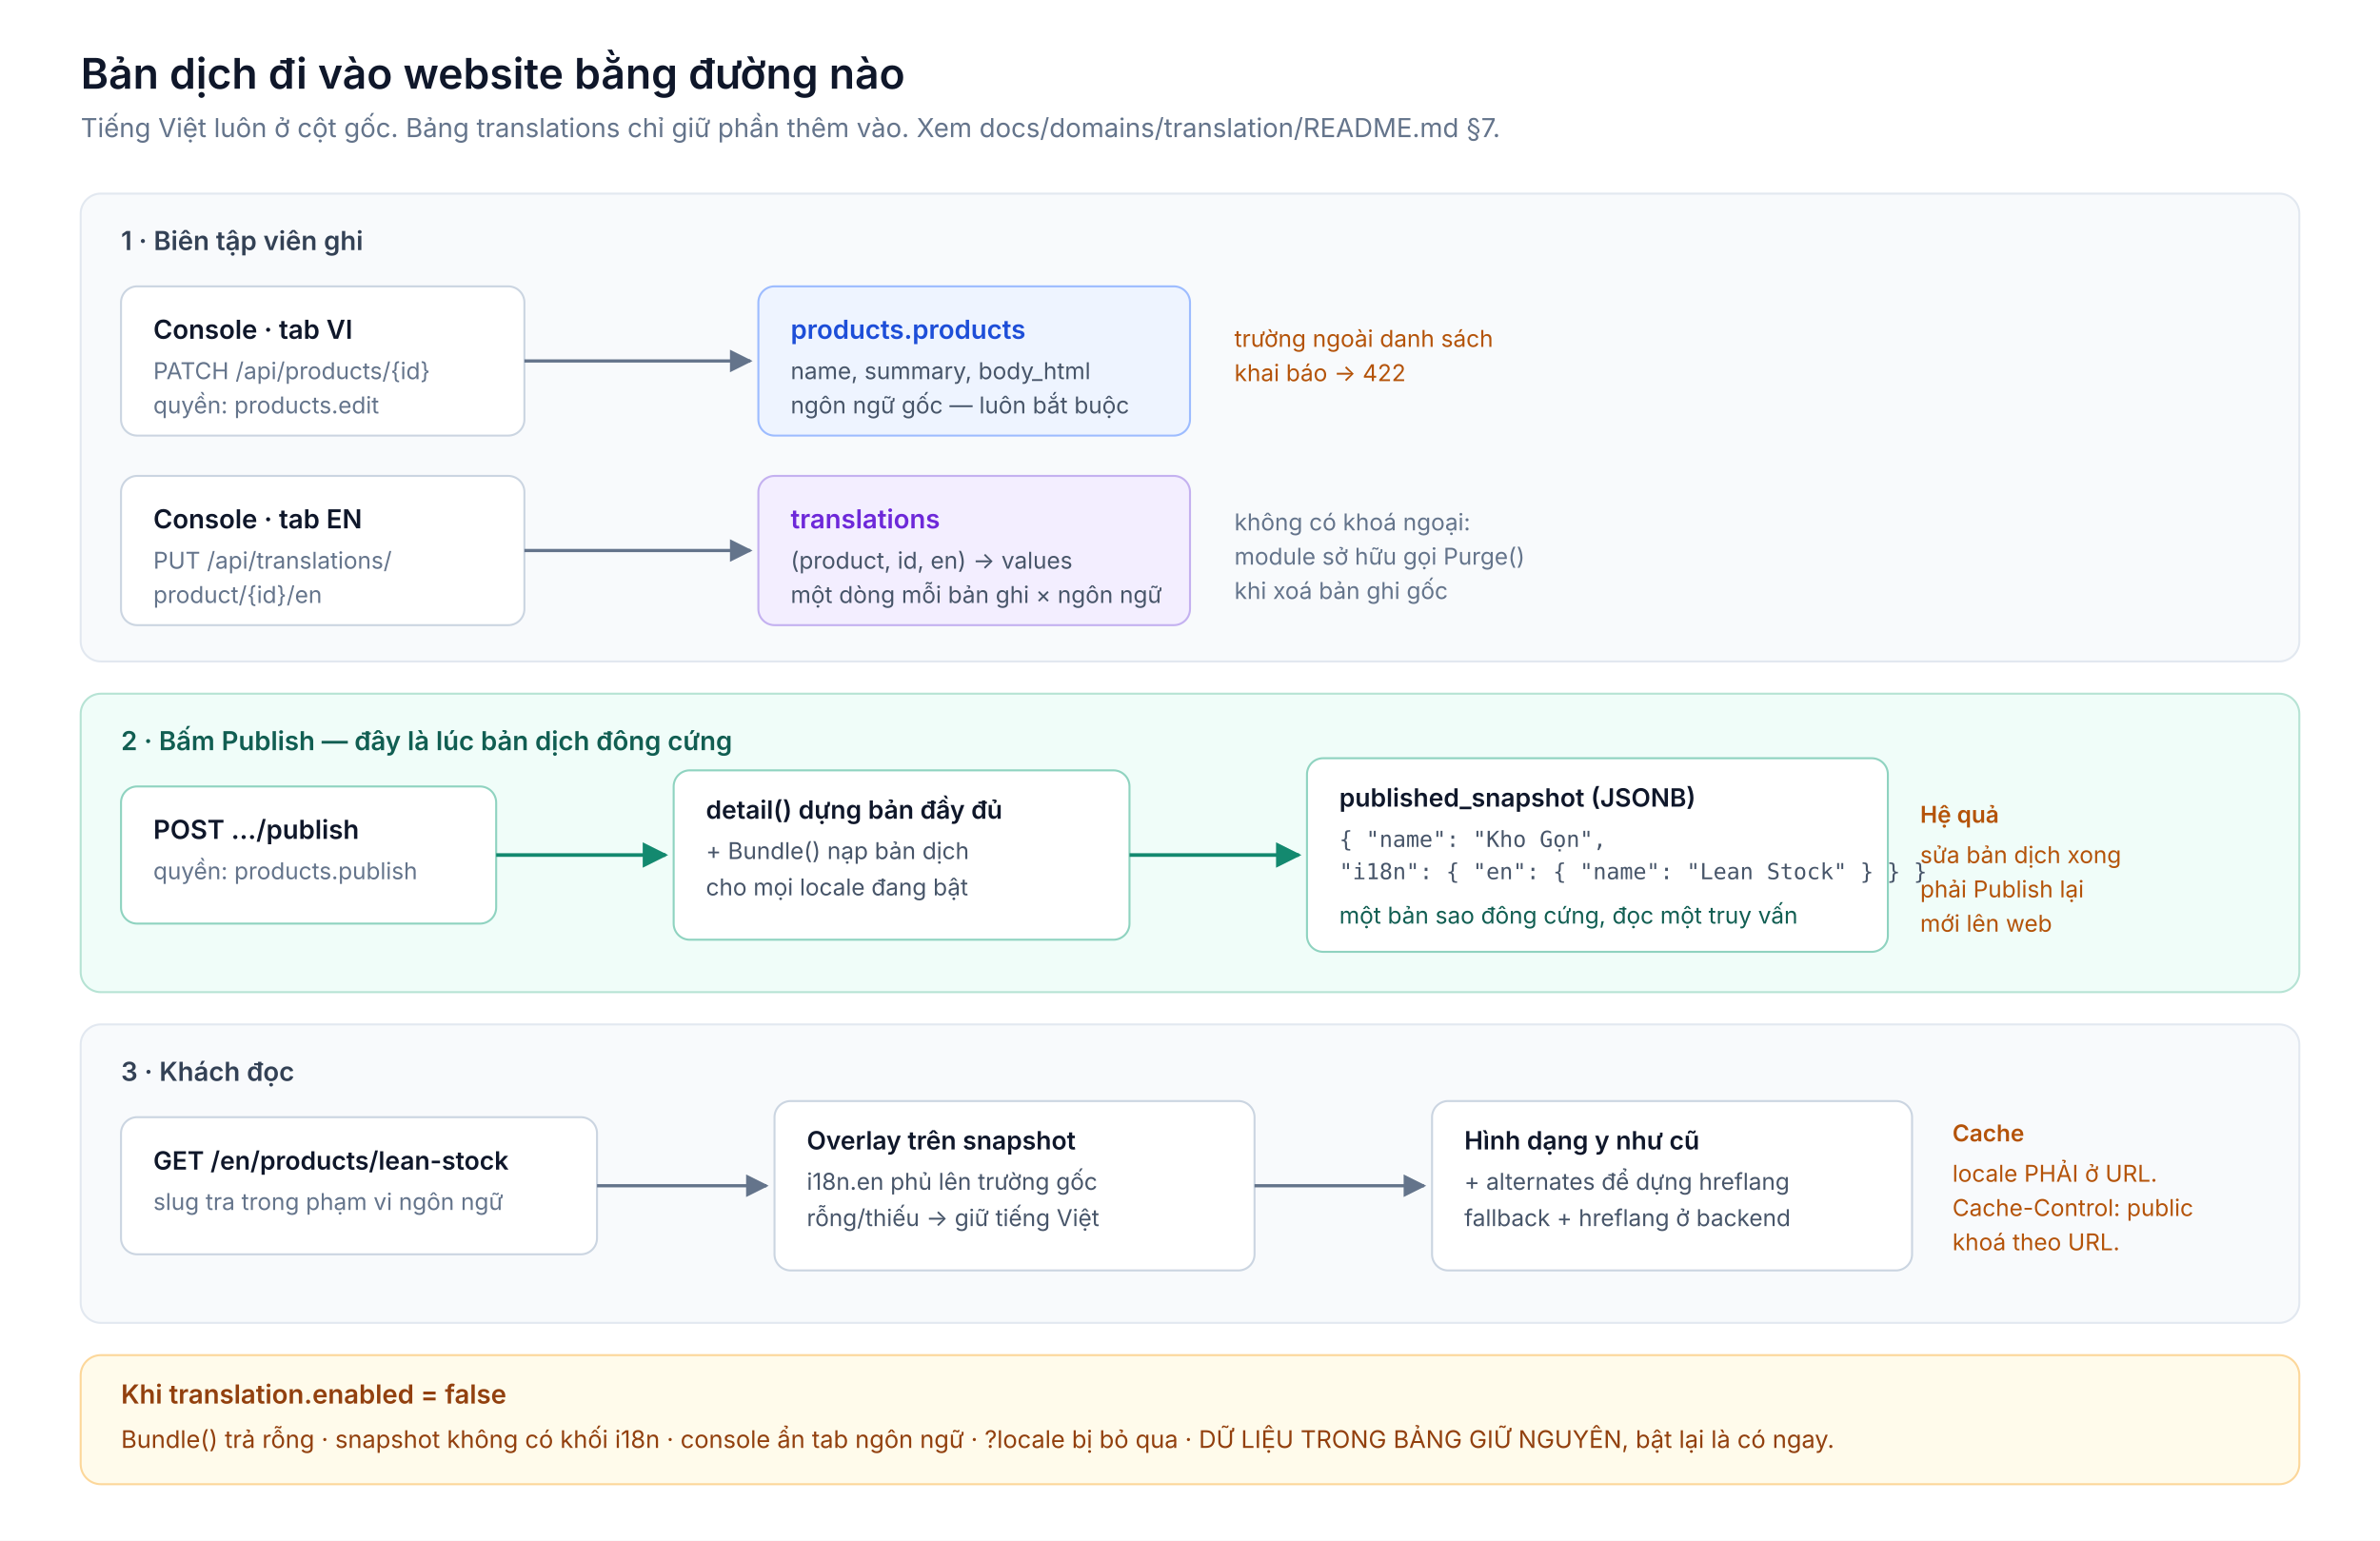
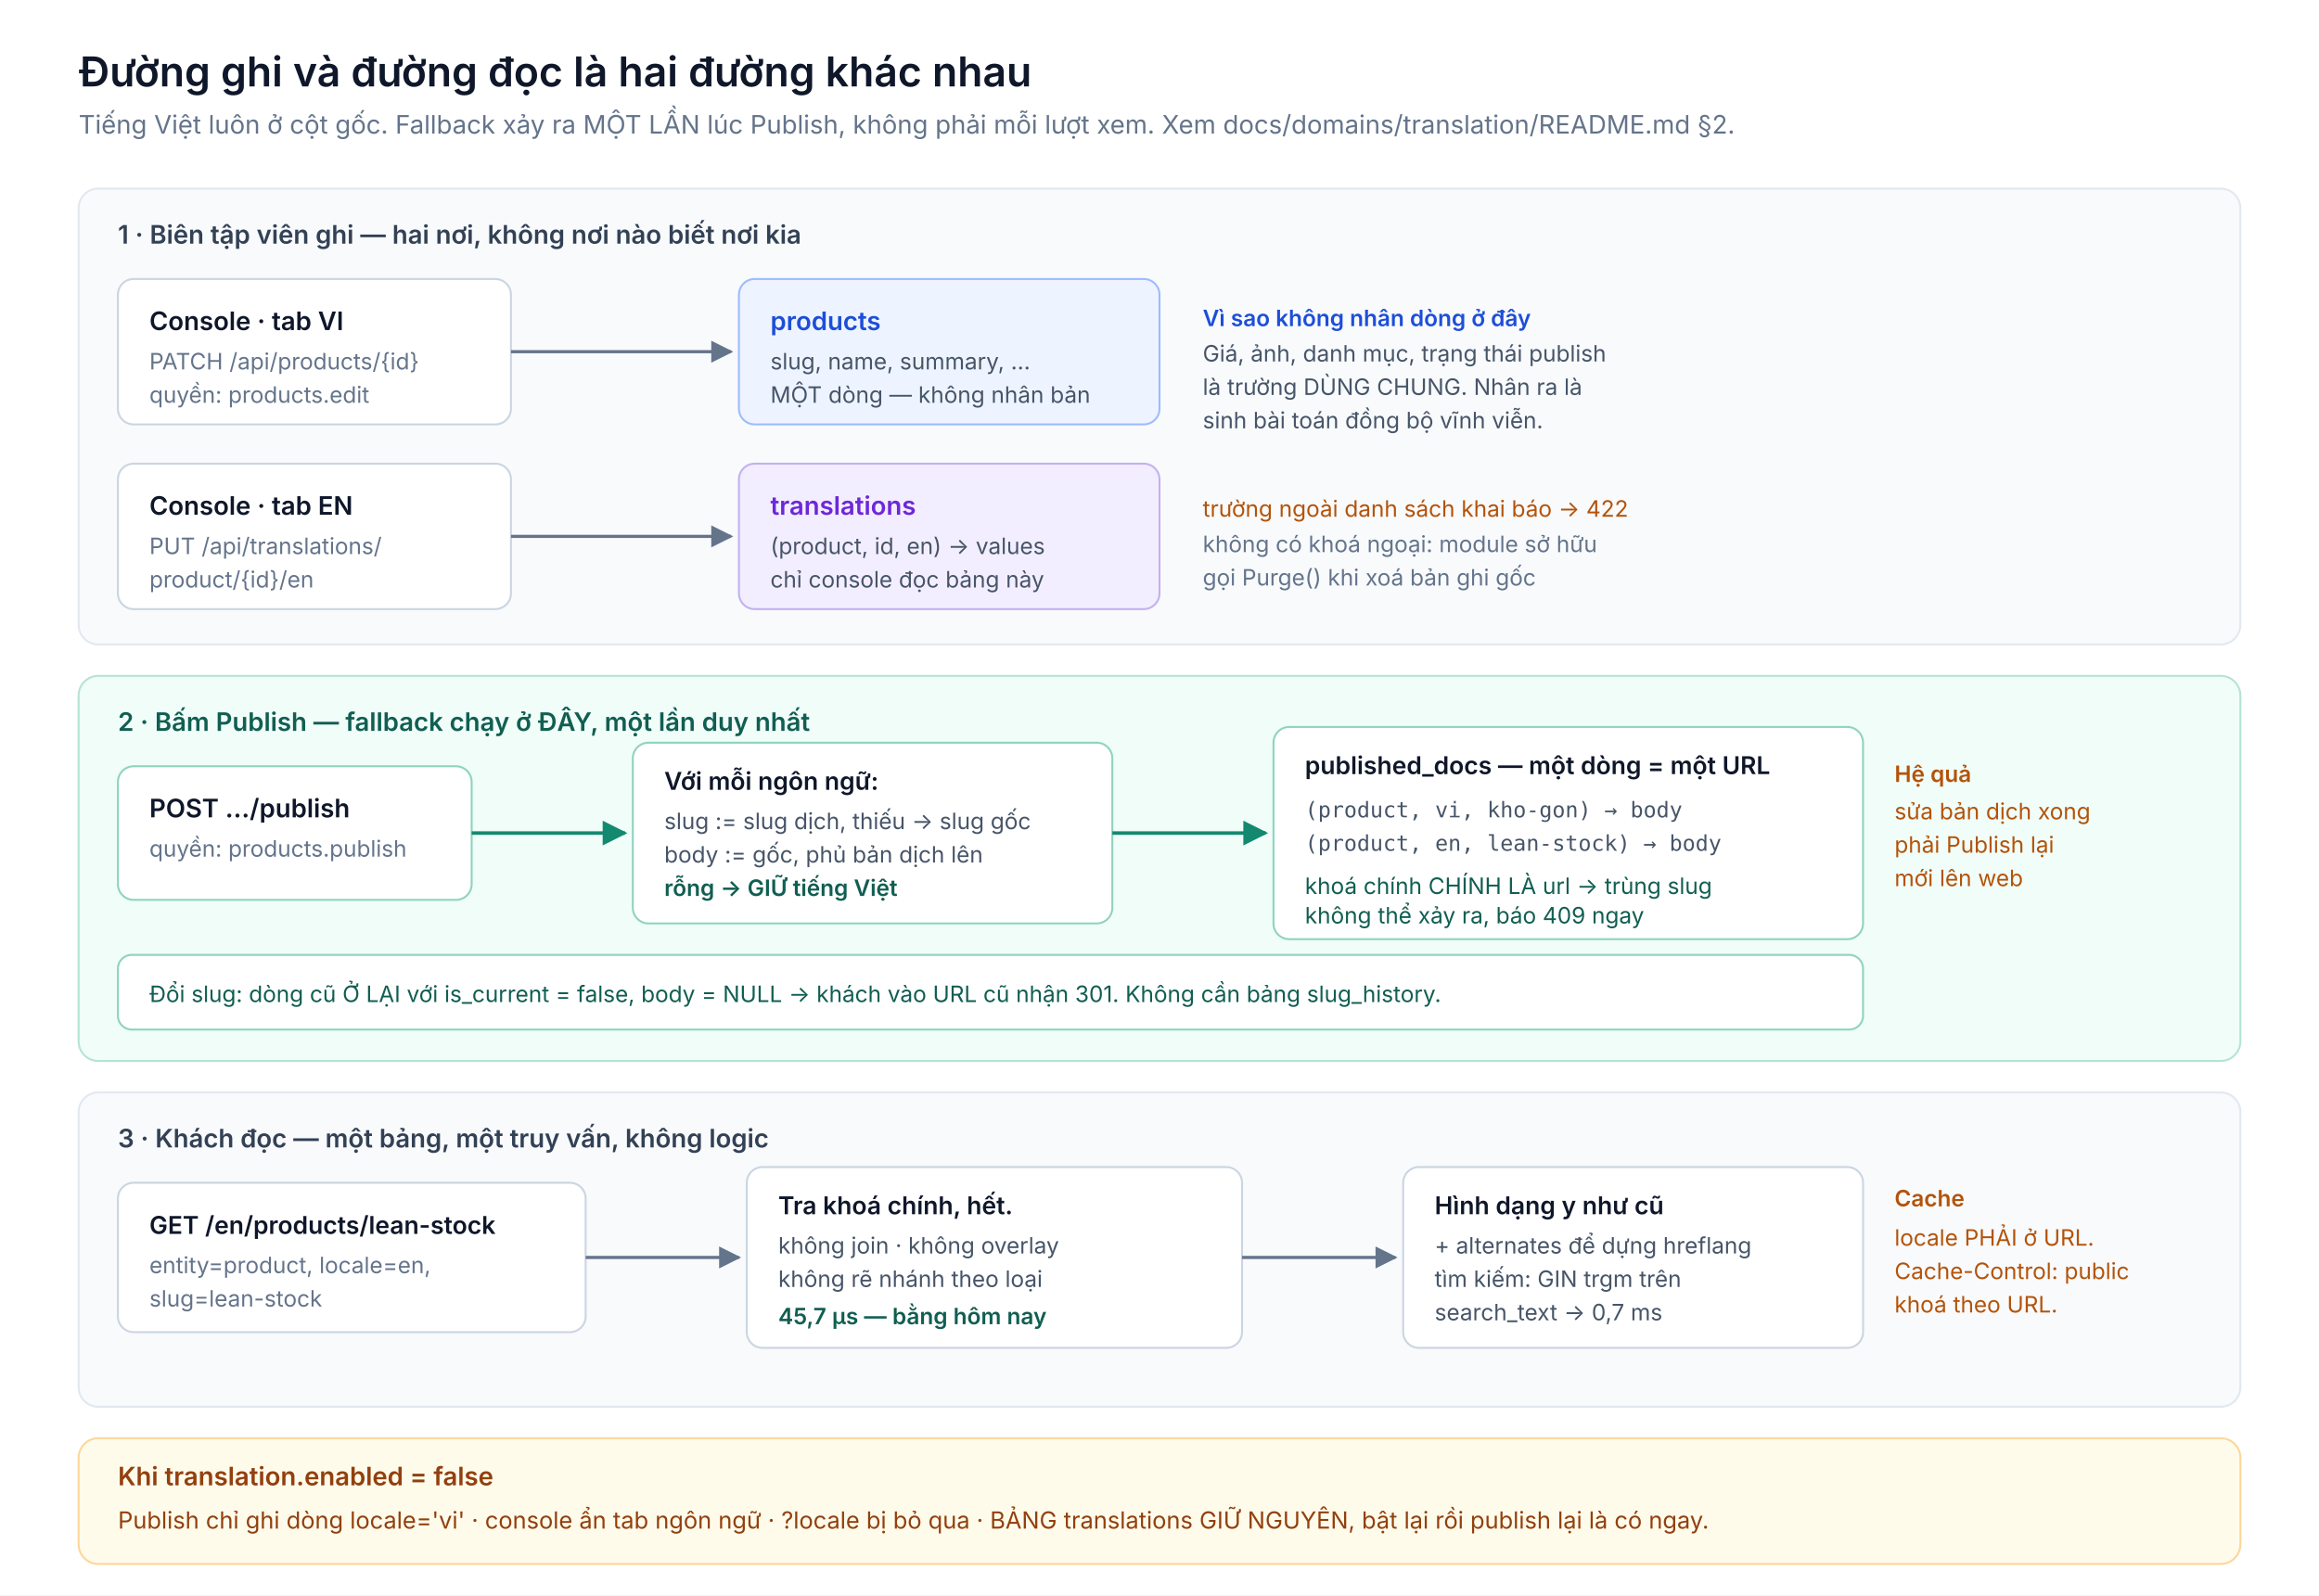
- <svg xmlns="http://www.w3.org/2000/svg" viewBox="0 0 1180 764" width="1180" height="764" font-family="Inter, system-ui, sans-serif">
+ <svg xmlns="http://www.w3.org/2000/svg" viewBox="0 0 1180 812" width="1180" height="812" font-family="Inter, system-ui, sans-serif">
  <defs>
    <marker id="a" viewBox="0 0 10 10" refX="9" refY="5" markerWidth="7" markerHeight="7" orient="auto-start-reverse">
      <path d="M0 0 L10 5 L0 10 z" fill="#64748b" />
    </marker>
    <marker id="ag" viewBox="0 0 10 10" refX="9" refY="5" markerWidth="7" markerHeight="7" orient="auto-start-reverse">
      <path d="M0 0 L10 5 L0 10 z" fill="#13896f" />
    </marker>
  </defs>
-   <rect width="1180" height="764" fill="#ffffff" />
-   <text x="40" y="44" font-size="21" font-weight="600" fill="#0f172a">Bản dịch đi vào website bằng đường nào</text>
-   <text x="40" y="68" font-size="13" fill="#64748b">Tiếng Việt luôn ở cột gốc. Bảng translations chỉ giữ phần thêm vào. Xem docs/domains/translation/README.md §7.</text>
+   <rect width="1180" height="812" fill="#ffffff" />
+   <text x="40" y="44" font-size="21" font-weight="600" fill="#0f172a">Đường ghi và đường đọc là hai đường khác nhau</text>
+   <text x="40" y="68" font-size="13" fill="#64748b">Tiếng Việt luôn ở cột gốc. Fallback xảy ra MỘT LẦN lúc Publish, không phải mỗi lượt xem. Xem docs/domains/translation/README.md §2.</text>
  <rect x="40" y="96" width="1100" height="232" rx="10" fill="#f8fafc" stroke="#e2e8f0" />
-   <text x="60" y="124" font-size="13" font-weight="600" fill="#334155">1 · Biên tập viên ghi</text>
+   <text x="60" y="124" font-size="13" font-weight="600" fill="#334155">1 · Biên tập viên ghi — hai nơi, không nơi nào biết nơi kia</text>
  <rect x="60" y="142" width="200" height="74" rx="8" fill="#ffffff" stroke="#cbd5e1" />
  <text x="76" y="168" font-size="13" font-weight="600" fill="#0f172a">Console · tab VI</text>
  <text x="76" y="188" font-size="11.5" fill="#64748b">PATCH /api/products/{id}</text>
  <text x="76" y="205" font-size="11.5" fill="#64748b">quyền: products.edit</text>
  <rect x="60" y="236" width="200" height="74" rx="8" fill="#ffffff" stroke="#cbd5e1" />
  <text x="76" y="262" font-size="13" font-weight="600" fill="#0f172a">Console · tab EN</text>
  <text x="76" y="282" font-size="11.5" fill="#64748b">PUT /api/translations/</text>
  <text x="76" y="299" font-size="11.5" fill="#64748b">product/{id}/en</text>
  <line x1="260" y1="179" x2="372" y2="179" stroke="#64748b" stroke-width="1.6" marker-end="url(#a)" />
  <line x1="260" y1="273" x2="372" y2="273" stroke="#64748b" stroke-width="1.6" marker-end="url(#a)" />
  <rect x="376" y="142" width="214" height="74" rx="8" fill="#eef4ff" stroke="#9dbcff" />
-   <text x="392" y="168" font-size="13" font-weight="600" fill="#1d4ed8">products.products</text>
-   <text x="392" y="188" font-size="11.5" fill="#475569">name, summary, body_html</text>
-   <text x="392" y="205" font-size="11.5" fill="#475569">ngôn ngữ gốc — luôn bắt buộc</text>
+   <text x="392" y="168" font-size="13" font-weight="600" fill="#1d4ed8">products</text>
+   <text x="392" y="188" font-size="11.5" fill="#475569">slug, name, summary, …</text>
+   <text x="392" y="205" font-size="11.5" fill="#475569">MỘT dòng — không nhân bản</text>
  <rect x="376" y="236" width="214" height="74" rx="8" fill="#f3eeff" stroke="#c4b1f0" />
  <text x="392" y="262" font-size="13" font-weight="600" fill="#6d28d9">translations</text>
  <text x="392" y="282" font-size="11.5" fill="#475569">(product, id, en) → values</text>
-   <text x="392" y="299" font-size="11.5" fill="#475569">một dòng mỗi bản ghi × ngôn ngữ</text>
-   <text x="612" y="172" font-size="11.5" fill="#b45309">trường ngoài danh sách</text>
-   <text x="612" y="189" font-size="11.5" fill="#b45309">khai báo → 422</text>
-   <text x="612" y="263" font-size="11.5" fill="#64748b">không có khoá ngoại:</text>
-   <text x="612" y="280" font-size="11.5" fill="#64748b">module sở hữu gọi Purge()</text>
-   <text x="612" y="297" font-size="11.5" fill="#64748b">khi xoá bản ghi gốc</text>
-   <rect x="40" y="344" width="1100" height="148" rx="10" fill="#f0fdf9" stroke="#b6e3d4" />
-   <text x="60" y="372" font-size="13" font-weight="600" fill="#115e52">2 · Bấm Publish — đây là lúc bản dịch đông cứng</text>
-   <rect x="60" y="390" width="186" height="68" rx="8" fill="#ffffff" stroke="#8fd3c0" />
+   <text x="392" y="299" font-size="11.5" fill="#475569">chỉ console đọc bảng này</text>
+   <text x="612" y="166" font-size="11.5" font-weight="600" fill="#1d4ed8">Vì sao không nhân dòng ở đây</text>
+   <text x="612" y="184" font-size="11.5" fill="#475569">Giá, ảnh, danh mục, trạng thái publish</text>
+   <text x="612" y="201" font-size="11.5" fill="#475569">là trường DÙNG CHUNG. Nhân ra là</text>
+   <text x="612" y="218" font-size="11.5" fill="#475569">sinh bài toán đồng bộ vĩnh viễn.</text>
+   <text x="612" y="263" font-size="11.5" fill="#b45309">trường ngoài danh sách khai báo → 422</text>
+   <text x="612" y="281" font-size="11.5" fill="#64748b">không có khoá ngoại: module sở hữu</text>
+   <text x="612" y="298" font-size="11.5" fill="#64748b">gọi Purge() khi xoá bản ghi gốc</text>
+   <rect x="40" y="344" width="1100" height="196" rx="10" fill="#f0fdf9" stroke="#b6e3d4" />
+   <text x="60" y="372" font-size="13" font-weight="600" fill="#115e52">2 · Bấm Publish — fallback chạy ở ĐÂY, một lần duy nhất</text>
+   <rect x="60" y="390" width="180" height="68" rx="8" fill="#ffffff" stroke="#8fd3c0" />
  <text x="76" y="416" font-size="13" font-weight="600" fill="#0f172a">POST .../publish</text>
  <text x="76" y="436" font-size="11.5" fill="#64748b">quyền: products.publish</text>
-   <line x1="246" y1="424" x2="330" y2="424" stroke="#13896f" stroke-width="1.8" marker-end="url(#ag)" />
-   <rect x="334" y="382" width="226" height="84" rx="8" fill="#ffffff" stroke="#8fd3c0" />
-   <text x="350" y="406" font-size="12.5" font-weight="600" fill="#0f172a">detail() dựng bản đầy đủ</text>
-   <text x="350" y="426" font-size="11.5" fill="#475569">+ Bundle() nạp bản dịch</text>
-   <text x="350" y="444" font-size="11.5" fill="#475569">cho mọi locale đang bật</text>
-   <line x1="560" y1="424" x2="644" y2="424" stroke="#13896f" stroke-width="1.8" marker-end="url(#ag)" />
-   <rect x="648" y="376" width="288" height="96" rx="8" fill="#ffffff" stroke="#8fd3c0" />
-   <text x="664" y="400" font-size="12.5" font-weight="600" fill="#0f172a">published_snapshot (JSONB)</text>
-   <text x="664" y="420" font-size="11" font-family="ui-monospace, monospace" fill="#475569">{ "name": "Kho Gọn",</text>
-   <text x="664" y="436" font-size="11" font-family="ui-monospace, monospace" fill="#475569">  "i18n": { "en": { "name": "Lean Stock" } } }</text>
-   <text x="664" y="458" font-size="11.5" fill="#115e52">một bản sao đông cứng, đọc một truy vấn</text>
-   <text x="952" y="408" font-size="11.5" font-weight="600" fill="#b45309">Hệ quả</text>
-   <text x="952" y="428" font-size="11.5" fill="#b45309">sửa bản dịch xong</text>
-   <text x="952" y="445" font-size="11.5" fill="#b45309">phải Publish lại</text>
-   <text x="952" y="462" font-size="11.5" fill="#b45309">mới lên web</text>
-   <rect x="40" y="508" width="1100" height="148" rx="10" fill="#f8fafc" stroke="#e2e8f0" />
-   <text x="60" y="536" font-size="13" font-weight="600" fill="#334155">3 · Khách đọc</text>
-   <rect x="60" y="554" width="236" height="68" rx="8" fill="#ffffff" stroke="#cbd5e1" />
-   <text x="76" y="580" font-size="12.5" font-weight="600" fill="#0f172a">GET /en/products/lean-stock</text>
-   <text x="76" y="600" font-size="11.5" fill="#64748b">slug tra trong phạm vi ngôn ngữ</text>
-   <line x1="296" y1="588" x2="380" y2="588" stroke="#64748b" stroke-width="1.6" marker-end="url(#a)" />
-   <rect x="384" y="546" width="238" height="84" rx="8" fill="#ffffff" stroke="#cbd5e1" />
-   <text x="400" y="570" font-size="12.5" font-weight="600" fill="#0f172a">Overlay trên snapshot</text>
-   <text x="400" y="590" font-size="11.5" fill="#475569">i18n.en phủ lên trường gốc</text>
-   <text x="400" y="608" font-size="11.5" fill="#475569">rỗng/thiếu → giữ tiếng Việt</text>
-   <line x1="622" y1="588" x2="706" y2="588" stroke="#64748b" stroke-width="1.6" marker-end="url(#a)" />
-   <rect x="710" y="546" width="238" height="84" rx="8" fill="#ffffff" stroke="#cbd5e1" />
-   <text x="726" y="570" font-size="12.5" font-weight="600" fill="#0f172a">Hình dạng y như cũ</text>
-   <text x="726" y="590" font-size="11.5" fill="#475569">+ alternates để dựng hreflang</text>
-   <text x="726" y="608" font-size="11.5" fill="#475569">fallback + hreflang ở backend</text>
-   <text x="968" y="566" font-size="11.5" font-weight="600" fill="#b45309">Cache</text>
-   <text x="968" y="586" font-size="11.5" fill="#b45309">locale PHẢI ở URL.</text>
-   <text x="968" y="603" font-size="11.5" fill="#b45309">Cache-Control: public</text>
-   <text x="968" y="620" font-size="11.5" fill="#b45309">khoá theo URL.</text>
-   <rect x="40" y="672" width="1100" height="64" rx="10" fill="#fffbeb" stroke="#fcd79a" />
-   <text x="60" y="696" font-size="13" font-weight="600" fill="#92400e">Khi translation.enabled = false</text>
-   <text x="60" y="718" font-size="12" fill="#92400e">Bundle() trả rỗng · snapshot không có khối i18n · console ẩn tab ngôn ngữ · ?locale bị bỏ qua · DỮ LIỆU TRONG BẢNG GIỮ NGUYÊN, bật lại là có ngay.</text>
+   <line x1="240" y1="424" x2="318" y2="424" stroke="#13896f" stroke-width="1.8" marker-end="url(#ag)" />
+   <rect x="322" y="378" width="244" height="92" rx="8" fill="#ffffff" stroke="#8fd3c0" />
+   <text x="338" y="402" font-size="12.5" font-weight="600" fill="#0f172a">Với mỗi ngôn ngữ:</text>
+   <text x="338" y="422" font-size="11.5" fill="#475569">slug := slug dịch, thiếu → slug gốc</text>
+   <text x="338" y="439" font-size="11.5" fill="#475569">body := gốc, phủ bản dịch lên</text>
+   <text x="338" y="456" font-size="11.5" font-weight="600" fill="#115e52">rỗng → GIỮ tiếng Việt</text>
+   <line x1="566" y1="424" x2="644" y2="424" stroke="#13896f" stroke-width="1.8" marker-end="url(#ag)" />
+   <rect x="648" y="370" width="300" height="108" rx="8" fill="#ffffff" stroke="#8fd3c0" />
+   <text x="664" y="394" font-size="12.5" font-weight="600" fill="#0f172a">published_docs — một dòng = một URL</text>
+   <text x="664" y="416" font-size="11" font-family="ui-monospace, monospace" fill="#475569">(product, vi, kho-gon)    → body</text>
+   <text x="664" y="433" font-size="11" font-family="ui-monospace, monospace" fill="#475569">(product, en, lean-stock) → body</text>
+   <text x="664" y="455" font-size="11.5" fill="#115e52">khoá chính CHÍNH LÀ url → trùng slug</text>
+   <text x="664" y="470" font-size="11.5" fill="#115e52">không thể xảy ra, báo 409 ngay</text>
+   <text x="964" y="398" font-size="11.5" font-weight="600" fill="#b45309">Hệ quả</text>
+   <text x="964" y="417" font-size="11.5" fill="#b45309">sửa bản dịch xong</text>
+   <text x="964" y="434" font-size="11.5" fill="#b45309">phải Publish lại</text>
+   <text x="964" y="451" font-size="11.5" fill="#b45309">mới lên web</text>
+   <rect x="60" y="486" width="888" height="38" rx="7" fill="#ffffff" stroke="#8fd3c0" />
+   <text x="76" y="510" font-size="11.5" fill="#115e52">Đổi slug: dòng cũ Ở LẠI với is_current = false, body = NULL → khách vào URL cũ nhận 301. Không cần bảng slug_history.</text>
+   <rect x="40" y="556" width="1100" height="160" rx="10" fill="#f8fafc" stroke="#e2e8f0" />
+   <text x="60" y="584" font-size="13" font-weight="600" fill="#334155">3 · Khách đọc — một bảng, một truy vấn, không logic</text>
+   <rect x="60" y="602" width="238" height="76" rx="8" fill="#ffffff" stroke="#cbd5e1" />
+   <text x="76" y="628" font-size="12.5" font-weight="600" fill="#0f172a">GET /en/products/lean-stock</text>
+   <text x="76" y="648" font-size="11.5" fill="#64748b">entity=product, locale=en,</text>
+   <text x="76" y="665" font-size="11.5" fill="#64748b">slug=lean-stock</text>
+   <line x1="298" y1="640" x2="376" y2="640" stroke="#64748b" stroke-width="1.6" marker-end="url(#a)" />
+   <rect x="380" y="594" width="252" height="92" rx="8" fill="#ffffff" stroke="#cbd5e1" />
+   <text x="396" y="618" font-size="12.5" font-weight="600" fill="#0f172a">Tra khoá chính, hết.</text>
+   <text x="396" y="638" font-size="11.5" fill="#475569">không join · không overlay</text>
+   <text x="396" y="655" font-size="11.5" fill="#475569">không rẽ nhánh theo loại</text>
+   <text x="396" y="674" font-size="11.5" font-weight="600" fill="#115e52">45,7 µs — bằng hôm nay</text>
+   <line x1="632" y1="640" x2="710" y2="640" stroke="#64748b" stroke-width="1.6" marker-end="url(#a)" />
+   <rect x="714" y="594" width="234" height="92" rx="8" fill="#ffffff" stroke="#cbd5e1" />
+   <text x="730" y="618" font-size="12.5" font-weight="600" fill="#0f172a">Hình dạng y như cũ</text>
+   <text x="730" y="638" font-size="11.5" fill="#475569">+ alternates để dựng hreflang</text>
+   <text x="730" y="655" font-size="11.5" fill="#475569">tìm kiếm: GIN trgm trên</text>
+   <text x="730" y="672" font-size="11.5" fill="#475569">search_text → 0,7 ms</text>
+   <text x="964" y="614" font-size="11.5" font-weight="600" fill="#b45309">Cache</text>
+   <text x="964" y="634" font-size="11.5" fill="#b45309">locale PHẢI ở URL.</text>
+   <text x="964" y="651" font-size="11.5" fill="#b45309">Cache-Control: public</text>
+   <text x="964" y="668" font-size="11.5" fill="#b45309">khoá theo URL.</text>
+   <rect x="40" y="732" width="1100" height="64" rx="10" fill="#fffbeb" stroke="#fcd79a" />
+   <text x="60" y="756" font-size="13" font-weight="600" fill="#92400e">Khi translation.enabled = false</text>
+   <text x="60" y="778" font-size="12" fill="#92400e">Publish chỉ ghi dòng locale='vi' · console ẩn tab ngôn ngữ · ?locale bị bỏ qua · BẢNG translations GIỮ NGUYÊN, bật lại rồi publish lại là có ngay.</text>
</svg>
